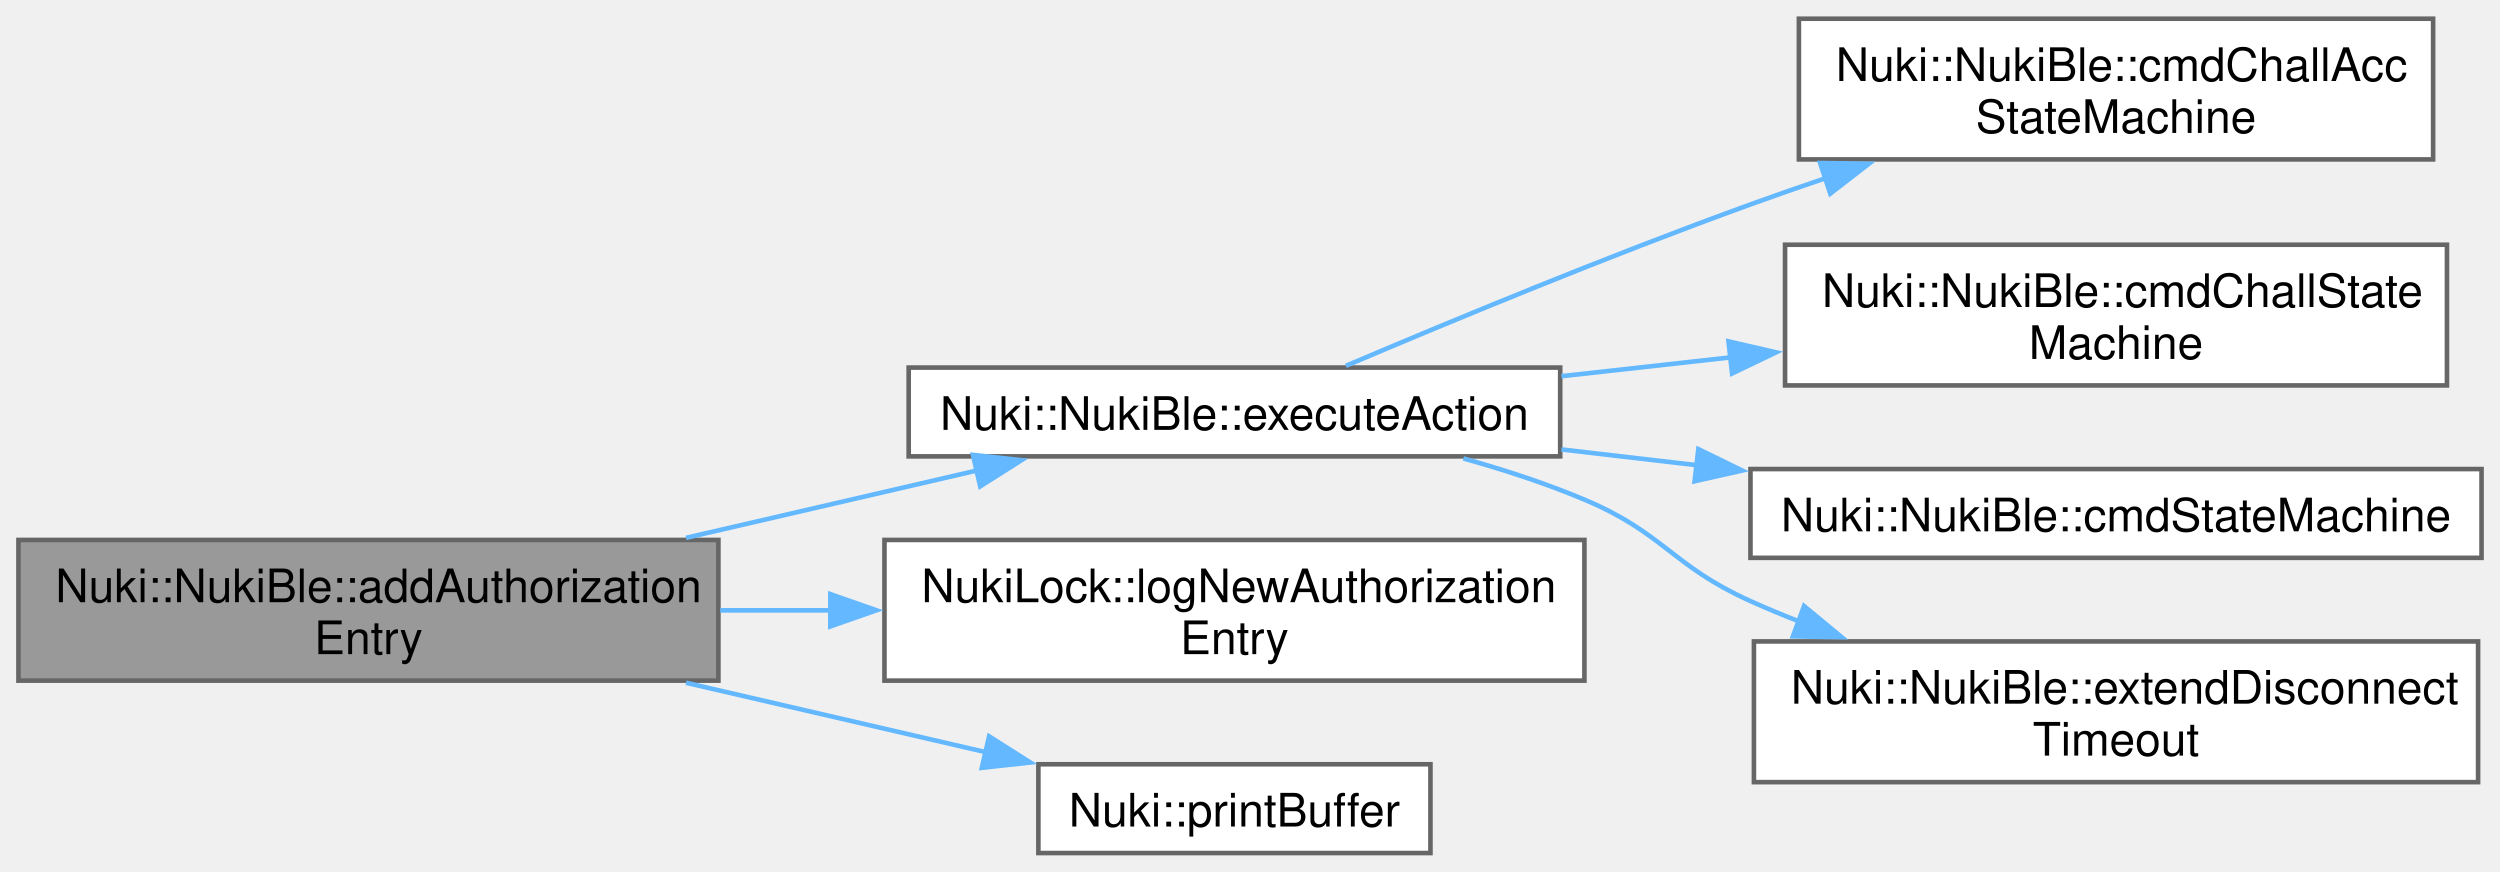
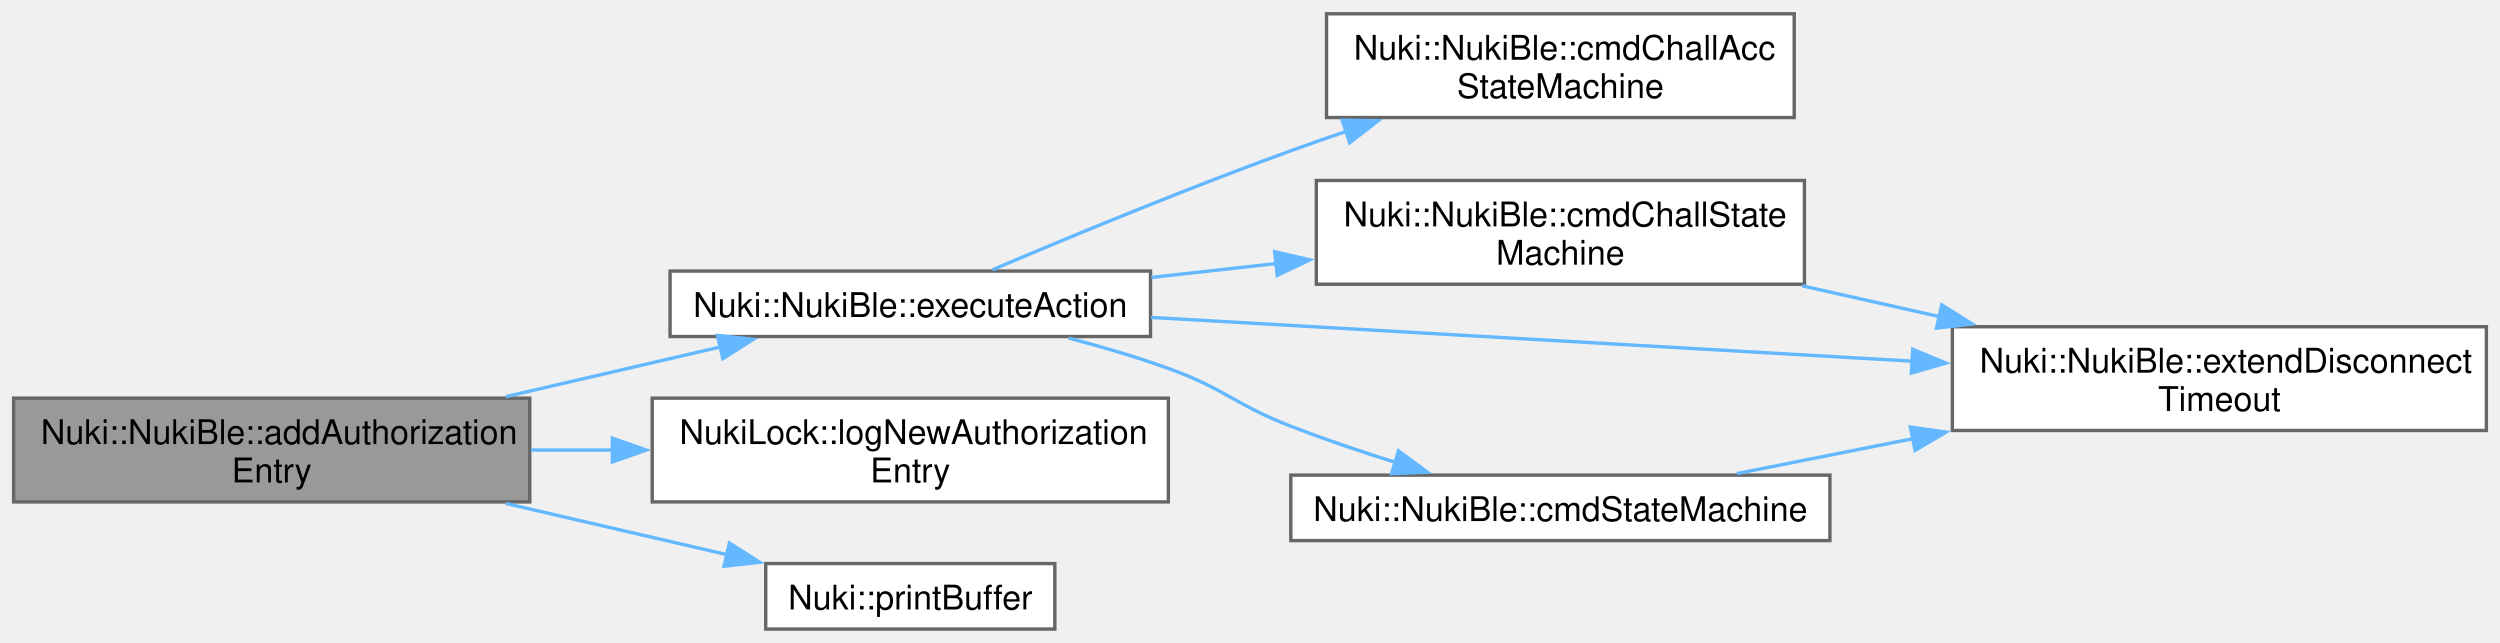
- <svg xmlns="http://www.w3.org/2000/svg" xmlns:xlink="http://www.w3.org/1999/xlink" width="542pt" height="189pt" viewBox="0.00 0.00 542.00 188.88">
+ <svg xmlns="http://www.w3.org/2000/svg" xmlns:xlink="http://www.w3.org/1999/xlink" width="735pt" height="189pt" viewBox="0.00 0.00 735.00 188.88">
  <g id="graph0" class="graph" transform="scale(1 1) rotate(0) translate(4 184.88)">
    <g id="Node000001" class="node">
      <g id="a_Node000001">
        <a xlink:title="Sends a new authorization entry to the lock via BLE.">
          <polygon fill="#999999" stroke="#666666" points="151.75,-67.88 0,-67.88 0,-37.38 151.75,-37.38 151.75,-67.88" />
          <text text-anchor="start" x="8" y="-54.38" font-family="Helvetica,sans-Serif" font-size="10.00">Nuki::NukiBle::addAuthorization</text>
          <text text-anchor="middle" x="75.88" y="-43.12" font-family="Helvetica,sans-Serif" font-size="10.00">Entry</text>
        </a>
      </g>
    </g>
    <g id="Node000002" class="node">
      <g id="a_Node000002">
        <a xlink:href="class_nuki_1_1_nuki_ble.html#af1f1e299e8d97e053bba80e92ba285d6" target="_top" xlink:title=" ">
          <polygon fill="white" stroke="#666666" points="334.25,-105.25 193,-105.25 193,-86 334.25,-86 334.25,-105.25" />
          <text text-anchor="middle" x="263.62" y="-91.75" font-family="Helvetica,sans-Serif" font-size="10.00">Nuki::NukiBle::executeAction</text>
        </a>
      </g>
    </g>
    <g id="edge1_Node000001_Node000002" class="edge">
      <g id="a_edge1_Node000001_Node000002">
        <a xlink:title=" ">
          <path fill="none" stroke="#63b8ff" d="M144.72,-68.33C165.53,-73.15 188.14,-78.38 207.94,-82.97" />
          <polygon fill="#63b8ff" stroke="#63b8ff" points="206.93,-86.32 217.46,-85.17 208.51,-79.5 206.93,-86.32" />
        </a>
      </g>
    </g>
    <g id="Node000007" class="node">
      <g id="a_Node000007">
        <a xlink:href="namespace_nuki_lock.html#a6ed41649d4ecfc8ec23f170ff9bbcad1" target="_top" xlink:title=" ">
          <polygon fill="white" stroke="#666666" points="339.5,-67.88 187.75,-67.88 187.75,-37.38 339.5,-37.38 339.5,-67.88" />
          <text text-anchor="start" x="195.75" y="-54.38" font-family="Helvetica,sans-Serif" font-size="10.00">NukiLock::logNewAuthorization</text>
          <text text-anchor="middle" x="263.62" y="-43.12" font-family="Helvetica,sans-Serif" font-size="10.00">Entry</text>
        </a>
      </g>
    </g>
-     <g id="edge6_Node000001_Node000007" class="edge">
-       <g id="a_edge6_Node000001_Node000007">
+     <g id="edge8_Node000001_Node000007" class="edge">
+       <g id="a_edge8_Node000001_Node000007">
        <a xlink:title=" ">
          <path fill="none" stroke="#63b8ff" d="M152.16,-52.62C160.09,-52.62 168.19,-52.62 176.24,-52.62" />
          <polygon fill="#63b8ff" stroke="#63b8ff" points="176.02,-56.13 186.02,-52.63 176.02,-49.13 176.02,-56.13" />
        </a>
      </g>
    </g>
    <g id="Node000008" class="node">
      <g id="a_Node000008">
        <a xlink:href="namespace_nuki.html#a280e19d4682ca4b35d3fe64001da816a" target="_top" xlink:title=" ">
          <polygon fill="white" stroke="#666666" points="306.12,-19.25 221.12,-19.25 221.12,0 306.12,0 306.12,-19.25" />
          <text text-anchor="middle" x="263.62" y="-5.75" font-family="Helvetica,sans-Serif" font-size="10.00">Nuki::printBuffer</text>
        </a>
      </g>
    </g>
-     <g id="edge7_Node000001_Node000008" class="edge">
-       <g id="a_edge7_Node000001_Node000008">
+     <g id="edge9_Node000001_Node000008" class="edge">
+       <g id="a_edge9_Node000001_Node000008">
        <a xlink:title=" ">
          <path fill="none" stroke="#63b8ff" d="M144.72,-36.92C166.14,-31.96 189.46,-26.56 209.68,-21.88" />
          <polygon fill="#63b8ff" stroke="#63b8ff" points="210.44,-25.3 219.39,-19.63 208.86,-18.48 210.44,-25.3" />
        </a>
      </g>
    </g>
    <g id="Node000003" class="node">
      <g id="a_Node000003">
        <a xlink:href="class_nuki_1_1_nuki_ble.html#ada0f3beebd95d35c122e25dd3f9eb886" target="_top" xlink:title=" ">
          <polygon fill="white" stroke="#666666" points="523.5,-180.88 386,-180.88 386,-150.38 523.5,-150.38 523.5,-180.88" />
          <text text-anchor="start" x="394" y="-167.38" font-family="Helvetica,sans-Serif" font-size="10.00">Nuki::NukiBle::cmdChallAcc</text>
          <text text-anchor="middle" x="454.75" y="-156.12" font-family="Helvetica,sans-Serif" font-size="10.00">StateMachine</text>
        </a>
      </g>
    </g>
    <g id="edge2_Node000002_Node000003" class="edge">
      <g id="a_edge2_Node000002_Node000003">
        <a xlink:title=" ">
          <path fill="none" stroke="#63b8ff" d="M287.79,-105.63C310.08,-115.11 344.83,-129.52 375.5,-140.62 380.81,-142.55 386.35,-144.47 391.93,-146.36" />
          <polygon fill="#63b8ff" stroke="#63b8ff" points="390.6,-149.6 401.19,-149.44 392.8,-142.96 390.6,-149.6" />
        </a>
      </g>
    </g>
    <g id="Node000004" class="node">
      <g id="a_Node000004">
        <a xlink:href="class_nuki_1_1_nuki_ble.html#a59169a9f492793762e3c6ba39b611b07" target="_top" xlink:title=" ">
          <polygon fill="white" stroke="#666666" points="526.5,-131.88 383,-131.88 383,-101.38 526.5,-101.38 526.5,-131.88" />
          <text text-anchor="start" x="391" y="-118.38" font-family="Helvetica,sans-Serif" font-size="10.00">Nuki::NukiBle::cmdChallState</text>
          <text text-anchor="middle" x="454.75" y="-107.12" font-family="Helvetica,sans-Serif" font-size="10.00">Machine</text>
        </a>
      </g>
    </g>
    <g id="edge3_Node000002_Node000004" class="edge">
      <g id="a_edge3_Node000002_Node000004">
        <a xlink:title=" ">
          <path fill="none" stroke="#63b8ff" d="M334.51,-103.38C346.51,-104.72 359.09,-106.11 371.38,-107.48" />
          <polygon fill="#63b8ff" stroke="#63b8ff" points="370.74,-110.93 381.07,-108.55 371.51,-103.97 370.74,-110.93" />
        </a>
      </g>
    </g>
    <g id="Node000005" class="node">
      <g id="a_Node000005">
-         <a xlink:href="class_nuki_1_1_nuki_ble.html#ad135bb1455665decfddff67772c1d411" target="_top" xlink:title=" ">
-           <polygon fill="white" stroke="#666666" points="534,-83.25 375.5,-83.25 375.5,-64 534,-64 534,-83.25" />
-           <text text-anchor="middle" x="454.75" y="-69.75" font-family="Helvetica,sans-Serif" font-size="10.00">Nuki::NukiBle::cmdStateMachine</text>
+         <a xlink:href="class_nuki_1_1_nuki_ble.html#a6e8fca90c04249660dce6cb993eb4495" target="_top" xlink:title=" ">
+           <polygon fill="white" stroke="#666666" points="727,-88.88 570,-88.88 570,-58.38 727,-58.38 727,-88.88" />
+           <text text-anchor="start" x="578" y="-75.38" font-family="Helvetica,sans-Serif" font-size="10.00">Nuki::NukiBle::extendDisconnect</text>
+           <text text-anchor="middle" x="648.5" y="-64.12" font-family="Helvetica,sans-Serif" font-size="10.00">Timeout</text>
        </a>
      </g>
    </g>
-     <g id="edge4_Node000002_Node000005" class="edge">
-       <g id="a_edge4_Node000002_Node000005">
+     <g id="edge7_Node000002_Node000005" class="edge">
+       <g id="a_edge7_Node000002_Node000005">
        <a xlink:title=" ">
-           <path fill="none" stroke="#63b8ff" d="M334.51,-87.5C344.14,-86.37 354.14,-85.21 364.07,-84.06" />
-           <polygon fill="#63b8ff" stroke="#63b8ff" points="364.2,-87.57 373.72,-82.93 363.39,-80.61 364.2,-87.57" />
+           <path fill="none" stroke="#63b8ff" d="M334.4,-91.62C397.33,-88 490.21,-82.66 558.47,-78.74" />
+           <polygon fill="#63b8ff" stroke="#63b8ff" points="558.34,-82.25 568.12,-78.19 557.94,-75.27 558.34,-82.25" />
        </a>
      </g>
    </g>
    <g id="Node000006" class="node">
      <g id="a_Node000006">
-         <a xlink:href="class_nuki_1_1_nuki_ble.html#a6e8fca90c04249660dce6cb993eb4495" target="_top" xlink:title=" ">
-           <polygon fill="white" stroke="#666666" points="533.25,-45.88 376.25,-45.88 376.25,-15.37 533.25,-15.37 533.25,-45.88" />
-           <text text-anchor="start" x="384.25" y="-32.38" font-family="Helvetica,sans-Serif" font-size="10.00">Nuki::NukiBle::extendDisconnect</text>
-           <text text-anchor="middle" x="454.75" y="-21.12" font-family="Helvetica,sans-Serif" font-size="10.00">Timeout</text>
+         <a xlink:href="class_nuki_1_1_nuki_ble.html#ad135bb1455665decfddff67772c1d411" target="_top" xlink:title=" ">
+           <polygon fill="white" stroke="#666666" points="534,-45.25 375.5,-45.25 375.5,-26 534,-26 534,-45.25" />
+           <text text-anchor="middle" x="454.75" y="-31.75" font-family="Helvetica,sans-Serif" font-size="10.00">Nuki::NukiBle::cmdStateMachine</text>
        </a>
      </g>
    </g>
    <g id="edge5_Node000002_Node000006" class="edge">
      <g id="a_edge5_Node000002_Node000006">
        <a xlink:title=" ">
-           <path fill="none" stroke="#63b8ff" d="M313.26,-85.55C322.14,-83.08 331.22,-80.11 339.5,-76.62 356.78,-69.35 358.4,-62.32 375.5,-54.62 378.87,-53.11 382.36,-51.65 385.92,-50.26" />
-           <polygon fill="#63b8ff" stroke="#63b8ff" points="387.12,-53.55 395.29,-46.8 384.7,-46.98 387.12,-53.55" />
+           <path fill="none" stroke="#63b8ff" d="M310.19,-85.56C319.96,-82.98 330.16,-79.98 339.5,-76.62 356.15,-70.64 359,-66.01 375.5,-59.62 385.33,-55.82 396.03,-52.2 406.27,-48.99" />
+           <polygon fill="#63b8ff" stroke="#63b8ff" points="407.16,-52.38 415.7,-46.11 405.11,-45.68 407.16,-52.38" />
+         </a>
+       </g>
+     </g>
+     <g id="edge4_Node000004_Node000005" class="edge">
+       <g id="a_edge4_Node000004_Node000005">
+         <a xlink:title=" ">
+           <path fill="none" stroke="#63b8ff" d="M525.79,-100.92C538.91,-97.98 552.73,-94.88 566.16,-91.86" />
+           <polygon fill="#63b8ff" stroke="#63b8ff" points="566.86,-95.3 575.85,-89.69 565.33,-88.47 566.86,-95.3" />
+         </a>
+       </g>
+     </g>
+     <g id="edge6_Node000006_Node000005" class="edge">
+       <g id="a_edge6_Node000006_Node000005">
+         <a xlink:title=" ">
+           <path fill="none" stroke="#63b8ff" d="M506.63,-45.71C522.54,-48.86 540.59,-52.44 558.34,-55.96" />
+           <polygon fill="#63b8ff" stroke="#63b8ff" points="557.65,-59.39 568.14,-57.9 559.01,-52.52 557.65,-59.39" />
        </a>
      </g>
    </g>
  </g>
</svg>
